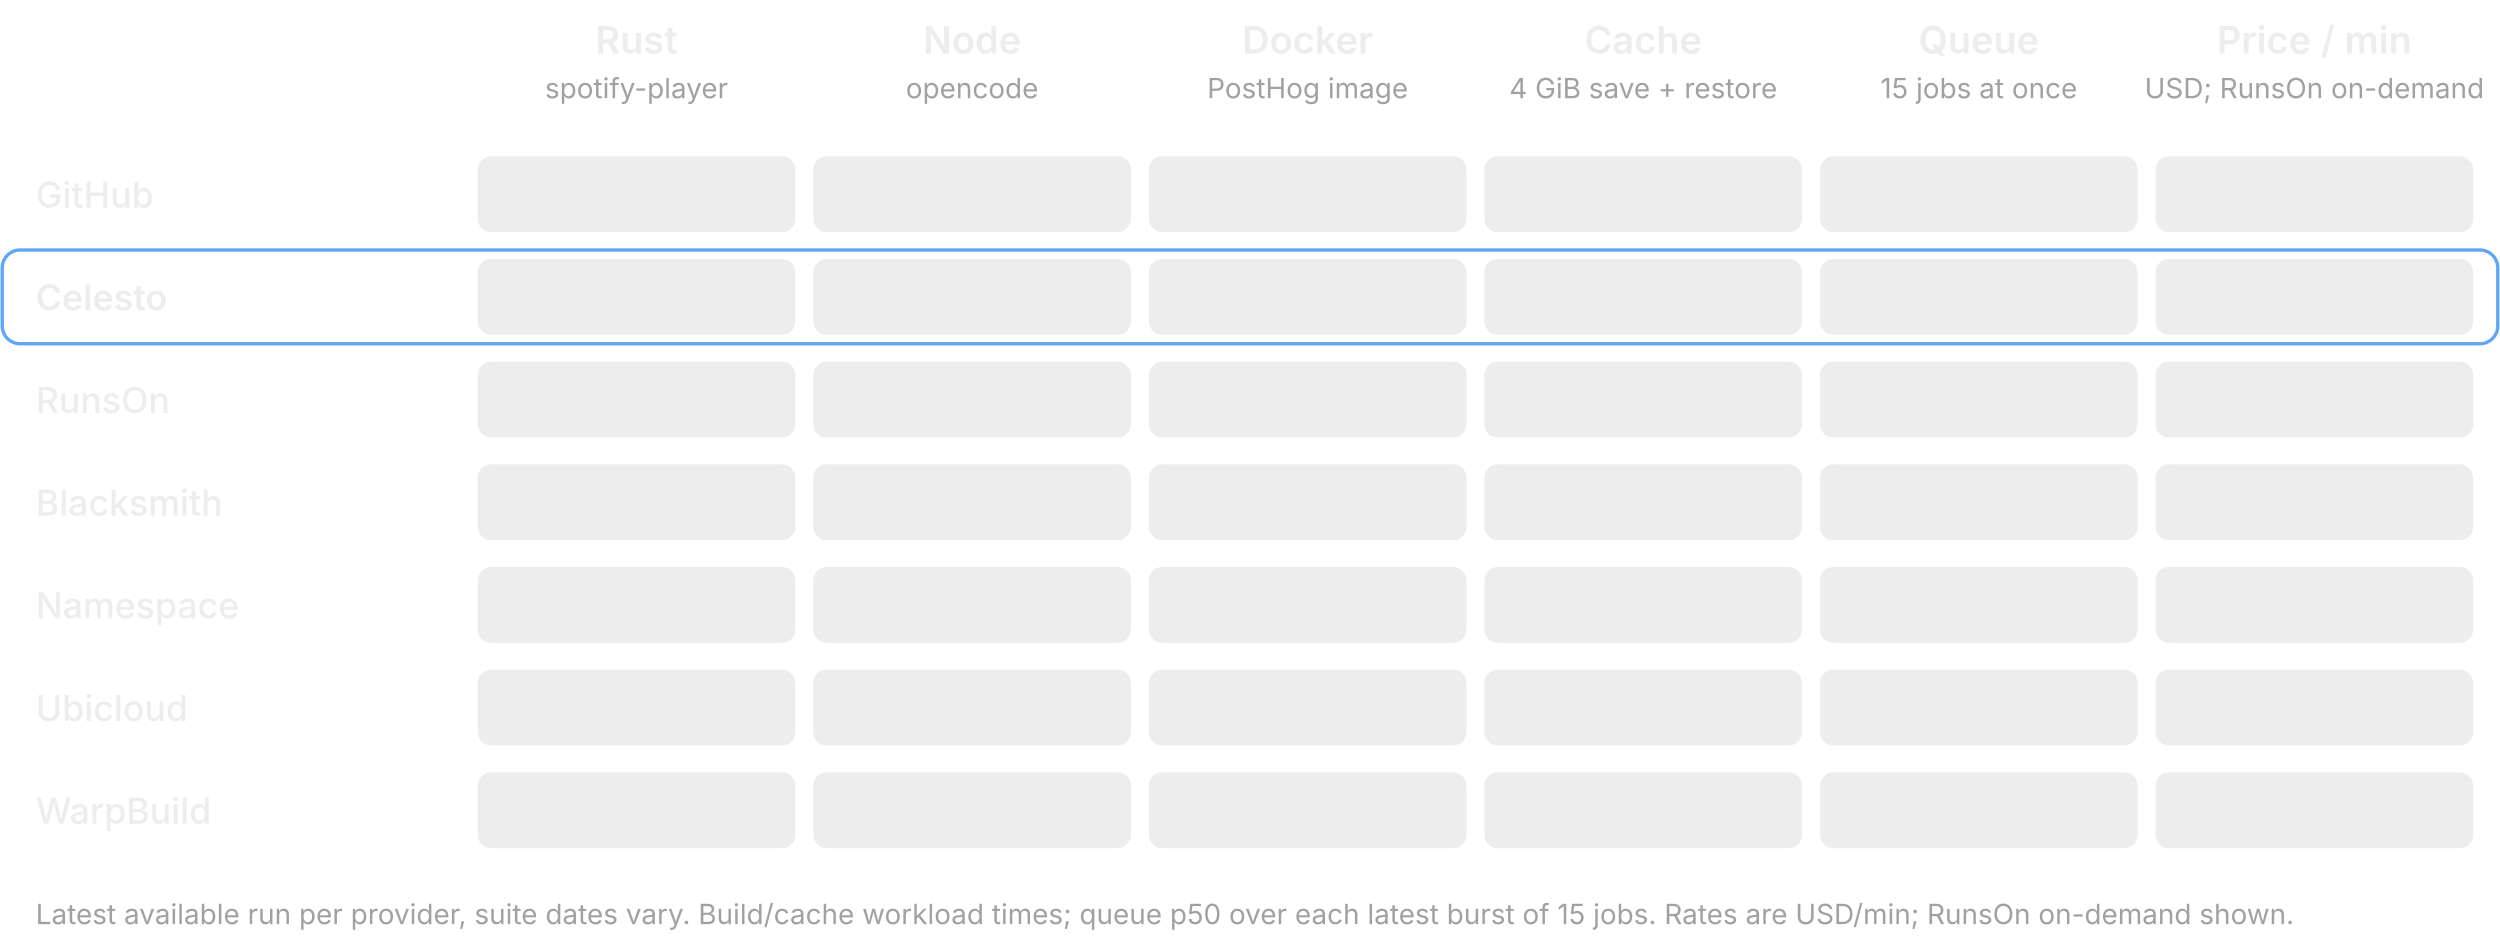
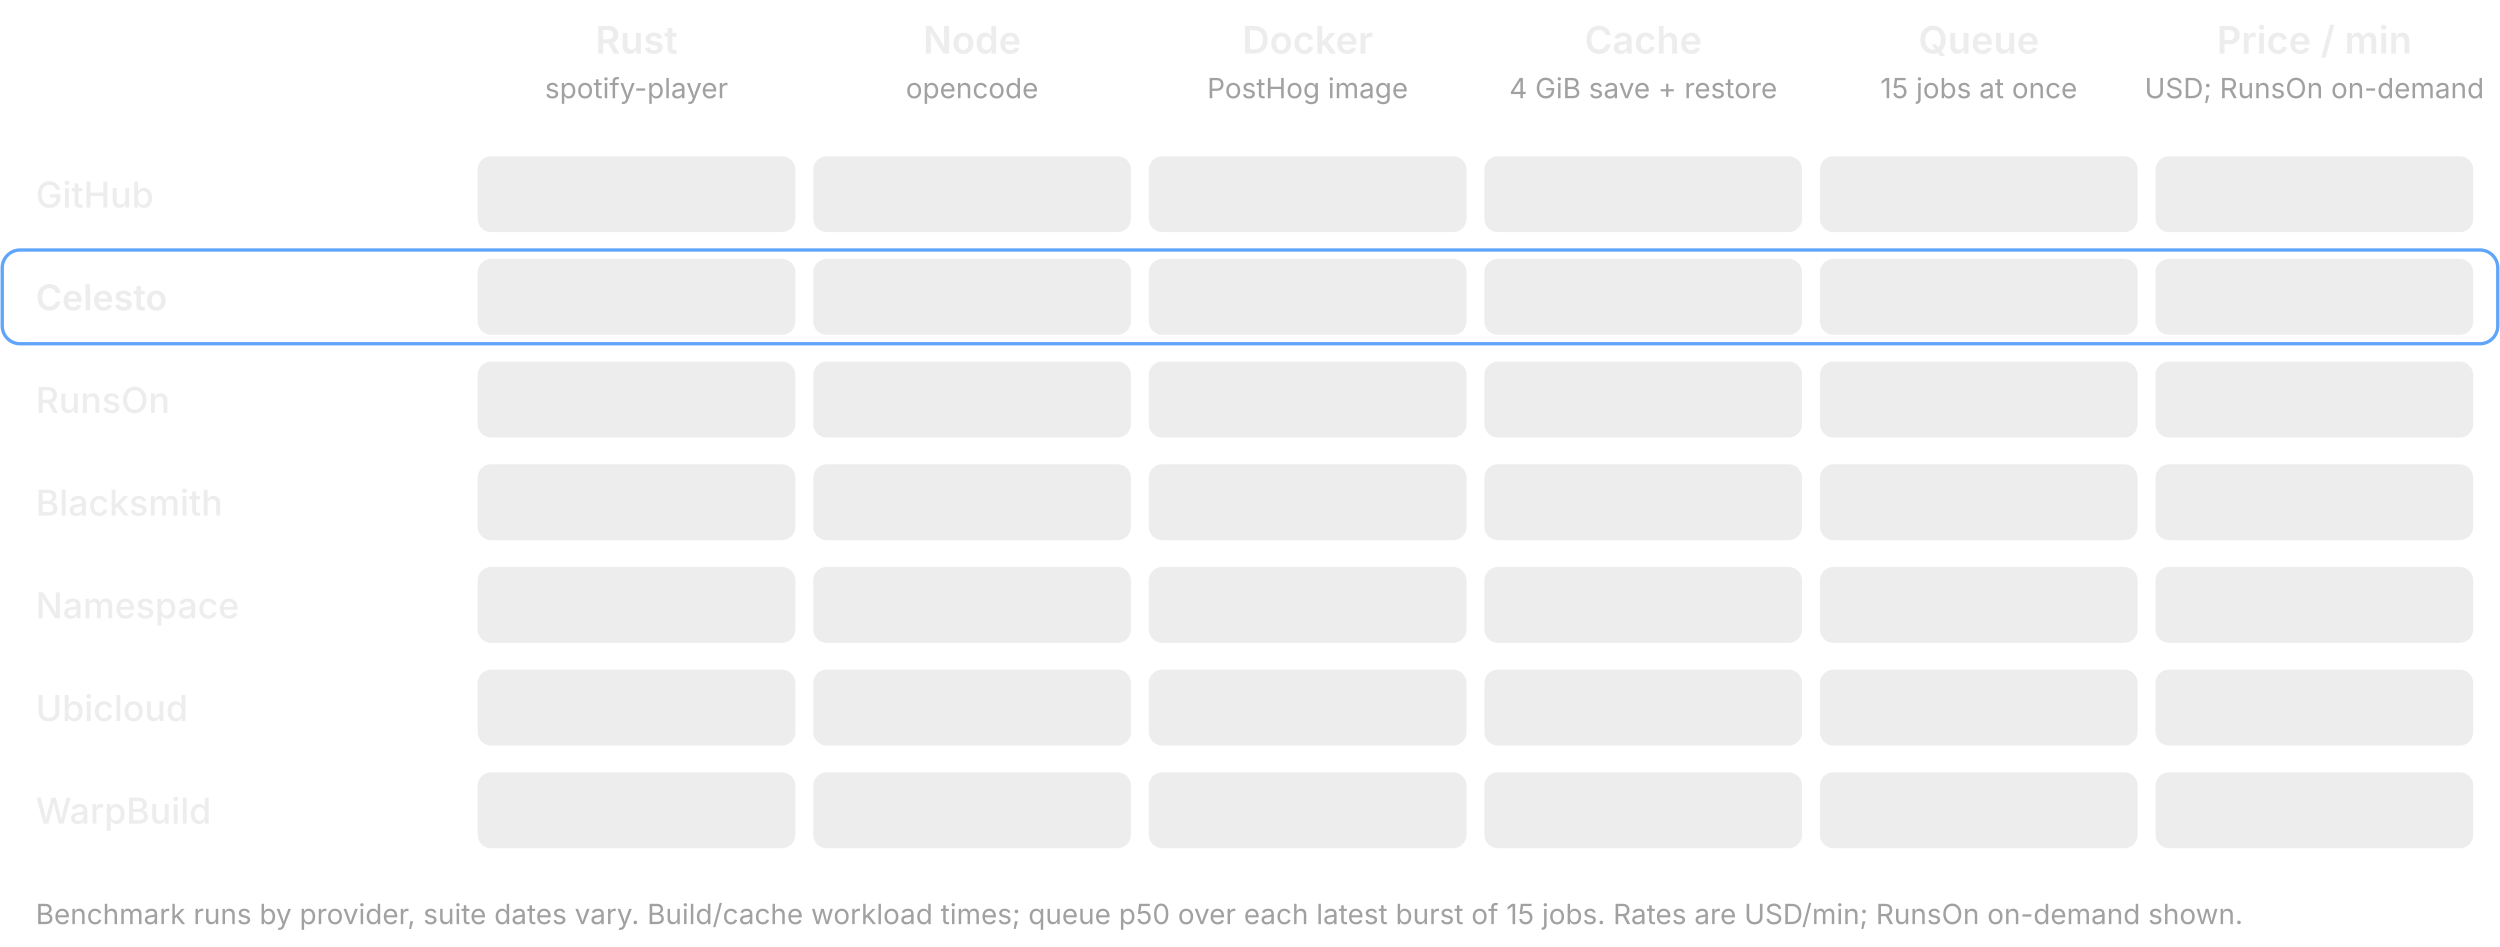
<svg xmlns="http://www.w3.org/2000/svg" viewBox="0 0 1120 424" font-family="Geist,Inter,-apple-system,BlinkMacSystemFont,Segoe UI,sans-serif">
  <style>.t{fill:#ededed}.m{fill:#a1a1a1}.n{fill:#8f8f8f;fill-opacity:.16}</style>
  <text x="285.167" y="24" text-anchor="middle" font-size="17" font-weight="600" class="t">Rust</text>
  <text x="285.167" y="44" text-anchor="middle" font-size="12.5" class="m">spotify-player</text>
  <text x="435.5" y="24" text-anchor="middle" font-size="17" font-weight="600" class="t">Node</text>
  <text x="435.5" y="44" text-anchor="middle" font-size="12.5" class="m">opencode</text>
  <text x="585.833" y="24" text-anchor="middle" font-size="17" font-weight="600" class="t">Docker</text>
  <text x="585.833" y="44" text-anchor="middle" font-size="12.5" class="m">PostHog image</text>
  <text x="736.167" y="24" text-anchor="middle" font-size="17" font-weight="600" class="t">Cache</text>
  <text x="736.167" y="44" text-anchor="middle" font-size="12.5" class="m">4 GiB save + restore</text>
  <text x="886.5" y="24" text-anchor="middle" font-size="17" font-weight="600" class="t">Queue</text>
  <text x="886.5" y="44" text-anchor="middle" font-size="12.5" class="m">15 jobs at once</text>
  <text x="1036.833" y="24" text-anchor="middle" font-size="17" font-weight="600" class="t">Price / min</text>
  <text x="1036.833" y="44" text-anchor="middle" font-size="12.5" class="m">USD; RunsOn on-demand</text>
  <text x="16" y="93" font-size="16" font-weight="500" class="t">GitHub</text>
  <rect x="214" y="70" width="142.333" height="34" rx="6" class="n" />
  <text x="285.167" y="93" text-anchor="middle" font-size="16" font-weight="400" font-family="Geist Mono,SFMono-Regular,Menlo,Consolas,monospace" class="t">3m 35s</text>
  <rect x="364.333" y="70" width="142.333" height="34" rx="6" class="n" />
  <text x="435.5" y="93" text-anchor="middle" font-size="16" font-weight="400" font-family="Geist Mono,SFMono-Regular,Menlo,Consolas,monospace" class="t">1m 38s</text>
  <rect x="514.667" y="70" width="142.333" height="34" rx="6" class="n" />
  <text x="585.833" y="93" text-anchor="middle" font-size="16" font-weight="400" font-family="Geist Mono,SFMono-Regular,Menlo,Consolas,monospace" class="t">12m 59s</text>
  <rect x="665" y="70" width="142.333" height="34" rx="6" class="n" />
  <text x="736.167" y="93" text-anchor="middle" font-size="16" font-weight="400" font-family="Geist Mono,SFMono-Regular,Menlo,Consolas,monospace" class="t">1m 20s</text>
  <rect x="815.333" y="70" width="142.333" height="34" rx="6" class="n" />
  <text x="886.5" y="93" text-anchor="middle" font-size="16" font-weight="400" font-family="Geist Mono,SFMono-Regular,Menlo,Consolas,monospace" class="t">3s</text>
  <rect x="965.667" y="70" width="142.333" height="34" rx="6" class="n" />
  <text x="1036.833" y="93" text-anchor="middle" font-size="13.5" font-weight="400" font-family="Geist Mono,SFMono-Regular,Menlo,Consolas,monospace" class="t">$0.0120</text>
  <rect x="1" y="112" width="1118" height="42" rx="8" fill="none" stroke="#60A5FA" stroke-width="1.5" />
  <text x="16" y="139" font-size="16" font-weight="600" class="t">Celesto</text>
  <rect x="214" y="116" width="142.333" height="34" rx="6" class="n" />
-   <text x="285.167" y="139" text-anchor="middle" font-size="16" font-weight="600" font-family="Geist Mono,SFMono-Regular,Menlo,Consolas,monospace" class="t">3m 28s</text>
+   <text x="285.167" y="139" text-anchor="middle" font-size="16" font-weight="600" font-family="Geist Mono,SFMono-Regular,Menlo,Consolas,monospace" class="t">3m 15s</text>
  <rect x="364.333" y="116" width="142.333" height="34" rx="6" class="n" />
-   <text x="435.5" y="139" text-anchor="middle" font-size="16" font-weight="600" font-family="Geist Mono,SFMono-Regular,Menlo,Consolas,monospace" class="t">1m 40s</text>
+   <text x="435.5" y="139" text-anchor="middle" font-size="16" font-weight="600" font-family="Geist Mono,SFMono-Regular,Menlo,Consolas,monospace" class="t">1m 19s</text>
  <rect x="514.667" y="116" width="142.333" height="34" rx="6" class="n" />
-   <text x="585.833" y="139" text-anchor="middle" font-size="16" font-weight="600" font-family="Geist Mono,SFMono-Regular,Menlo,Consolas,monospace" class="t">11m 10s</text>
+   <text x="585.833" y="139" text-anchor="middle" font-size="16" font-weight="600" font-family="Geist Mono,SFMono-Regular,Menlo,Consolas,monospace" class="t">11m 29s</text>
  <rect x="665" y="116" width="142.333" height="34" rx="6" class="n" />
-   <text x="736.167" y="139" text-anchor="middle" font-size="16" font-weight="600" font-family="Geist Mono,SFMono-Regular,Menlo,Consolas,monospace" class="t">47s</text>
+   <text x="736.167" y="139" text-anchor="middle" font-size="16" font-weight="600" font-family="Geist Mono,SFMono-Regular,Menlo,Consolas,monospace" class="t">42s</text>
  <rect x="815.333" y="116" width="142.333" height="34" rx="6" class="n" />
-   <text x="886.5" y="139" text-anchor="middle" font-size="16" font-weight="600" font-family="Geist Mono,SFMono-Regular,Menlo,Consolas,monospace" class="t">16s</text>
+   <text x="886.5" y="139" text-anchor="middle" font-size="16" font-weight="600" font-family="Geist Mono,SFMono-Regular,Menlo,Consolas,monospace" class="t">15s</text>
  <rect x="965.667" y="116" width="142.333" height="34" rx="6" class="n" />
  <text x="1036.833" y="139" text-anchor="middle" font-size="13.5" font-weight="600" font-family="Geist Mono,SFMono-Regular,Menlo,Consolas,monospace" class="t">$0.00133333</text>
  <text x="16" y="185" font-size="16" font-weight="500" class="t">RunsOn</text>
  <rect x="214" y="162" width="142.333" height="34" rx="6" class="n" />
  <text x="285.167" y="185" text-anchor="middle" font-size="16" font-weight="400" font-family="Geist Mono,SFMono-Regular,Menlo,Consolas,monospace" class="t">1m 48s</text>
  <rect x="364.333" y="162" width="142.333" height="34" rx="6" class="n" />
  <text x="435.5" y="185" text-anchor="middle" font-size="16" font-weight="400" font-family="Geist Mono,SFMono-Regular,Menlo,Consolas,monospace" class="t">1m 03s</text>
  <rect x="514.667" y="162" width="142.333" height="34" rx="6" class="n" />
  <text x="585.833" y="185" text-anchor="middle" font-size="16" font-weight="400" font-family="Geist Mono,SFMono-Regular,Menlo,Consolas,monospace" class="t">9m 00s</text>
  <rect x="665" y="162" width="142.333" height="34" rx="6" class="n" />
  <text x="736.167" y="185" text-anchor="middle" font-size="16" font-weight="400" font-family="Geist Mono,SFMono-Regular,Menlo,Consolas,monospace" class="t">33s</text>
  <rect x="815.333" y="162" width="142.333" height="34" rx="6" class="n" />
  <text x="886.5" y="185" text-anchor="middle" font-size="16" font-weight="400" font-family="Geist Mono,SFMono-Regular,Menlo,Consolas,monospace" class="t">17s</text>
  <rect x="965.667" y="162" width="142.333" height="34" rx="6" class="n" />
  <text x="1036.833" y="185" text-anchor="middle" font-size="13.5" font-weight="400" font-family="Geist Mono,SFMono-Regular,Menlo,Consolas,monospace" class="t">$0.0044</text>
  <text x="16" y="231" font-size="16" font-weight="500" class="t">Blacksmith</text>
  <rect x="214" y="208" width="142.333" height="34" rx="6" class="n" />
  <text x="285.167" y="231" text-anchor="middle" font-size="16" font-weight="400" font-family="Geist Mono,SFMono-Regular,Menlo,Consolas,monospace" class="t">2m 02s</text>
  <rect x="364.333" y="208" width="142.333" height="34" rx="6" class="n" />
  <text x="435.5" y="231" text-anchor="middle" font-size="16" font-weight="400" font-family="Geist Mono,SFMono-Regular,Menlo,Consolas,monospace" class="t">50s</text>
  <rect x="514.667" y="208" width="142.333" height="34" rx="6" class="n" />
  <text x="585.833" y="231" text-anchor="middle" font-size="16" font-weight="400" font-family="Geist Mono,SFMono-Regular,Menlo,Consolas,monospace" class="t">5m 52s</text>
  <rect x="665" y="208" width="142.333" height="34" rx="6" class="n" />
  <text x="736.167" y="231" text-anchor="middle" font-size="16" font-weight="400" font-family="Geist Mono,SFMono-Regular,Menlo,Consolas,monospace" class="t">17s</text>
  <rect x="815.333" y="208" width="142.333" height="34" rx="6" class="n" />
  <text x="886.5" y="231" text-anchor="middle" font-size="16" font-weight="400" font-family="Geist Mono,SFMono-Regular,Menlo,Consolas,monospace" class="t">11s</text>
  <rect x="965.667" y="208" width="142.333" height="34" rx="6" class="n" />
  <text x="1036.833" y="231" text-anchor="middle" font-size="13.5" font-weight="400" font-family="Geist Mono,SFMono-Regular,Menlo,Consolas,monospace" class="t">$0.0080</text>
  <text x="16" y="277" font-size="16" font-weight="500" class="t">Namespace</text>
  <rect x="214" y="254" width="142.333" height="34" rx="6" class="n" />
  <text x="285.167" y="277" text-anchor="middle" font-size="16" font-weight="400" font-family="Geist Mono,SFMono-Regular,Menlo,Consolas,monospace" class="t">1m 31s</text>
  <rect x="364.333" y="254" width="142.333" height="34" rx="6" class="n" />
  <text x="435.5" y="277" text-anchor="middle" font-size="16" font-weight="400" font-family="Geist Mono,SFMono-Regular,Menlo,Consolas,monospace" class="t">44s</text>
  <rect x="514.667" y="254" width="142.333" height="34" rx="6" class="n" />
  <text x="585.833" y="277" text-anchor="middle" font-size="16" font-weight="400" font-family="Geist Mono,SFMono-Regular,Menlo,Consolas,monospace" class="t">4m 38s</text>
  <rect x="665" y="254" width="142.333" height="34" rx="6" class="n" />
  <text x="736.167" y="277" text-anchor="middle" font-size="16" font-weight="400" font-family="Geist Mono,SFMono-Regular,Menlo,Consolas,monospace" class="t">47s</text>
  <rect x="815.333" y="254" width="142.333" height="34" rx="6" class="n" />
  <text x="886.5" y="277" text-anchor="middle" font-size="16" font-weight="400" font-family="Geist Mono,SFMono-Regular,Menlo,Consolas,monospace" class="t">9s</text>
  <rect x="965.667" y="254" width="142.333" height="34" rx="6" class="n" />
  <text x="1036.833" y="277" text-anchor="middle" font-size="13.5" font-weight="400" font-family="Geist Mono,SFMono-Regular,Menlo,Consolas,monospace" class="t">$0.0120*</text>
  <text x="16" y="323" font-size="16" font-weight="500" class="t">Ubicloud</text>
  <rect x="214" y="300" width="142.333" height="34" rx="6" class="n" />
  <text x="285.167" y="323" text-anchor="middle" font-size="16" font-weight="400" font-family="Geist Mono,SFMono-Regular,Menlo,Consolas,monospace" class="t">3m 04s</text>
  <rect x="364.333" y="300" width="142.333" height="34" rx="6" class="n" />
  <text x="435.5" y="323" text-anchor="middle" font-size="16" font-weight="400" font-family="Geist Mono,SFMono-Regular,Menlo,Consolas,monospace" class="t">1m 29s</text>
  <rect x="514.667" y="300" width="142.333" height="34" rx="6" class="n" />
  <text x="585.833" y="323" text-anchor="middle" font-size="16" font-weight="400" font-family="Geist Mono,SFMono-Regular,Menlo,Consolas,monospace" class="t">13m 11s</text>
  <rect x="665" y="300" width="142.333" height="34" rx="6" class="n" />
  <text x="736.167" y="323" text-anchor="middle" font-size="16" font-weight="400" font-family="Geist Mono,SFMono-Regular,Menlo,Consolas,monospace" class="t">1m 48s</text>
  <rect x="815.333" y="300" width="142.333" height="34" rx="6" class="n" />
  <text x="886.5" y="323" text-anchor="middle" font-size="16" font-weight="400" font-family="Geist Mono,SFMono-Regular,Menlo,Consolas,monospace" class="t">50s</text>
  <rect x="965.667" y="300" width="142.333" height="34" rx="6" class="n" />
  <text x="1036.833" y="323" text-anchor="middle" font-size="13.5" font-weight="400" font-family="Geist Mono,SFMono-Regular,Menlo,Consolas,monospace" class="t">$0.0025</text>
  <text x="16" y="369" font-size="16" font-weight="500" class="t">WarpBuild</text>
  <rect x="214" y="346" width="142.333" height="34" rx="6" class="n" />
  <text x="285.167" y="369" text-anchor="middle" font-size="16" font-weight="400" font-family="Geist Mono,SFMono-Regular,Menlo,Consolas,monospace" class="t">2m 35s</text>
  <rect x="364.333" y="346" width="142.333" height="34" rx="6" class="n" />
  <text x="435.5" y="369" text-anchor="middle" font-size="16" font-weight="400" font-family="Geist Mono,SFMono-Regular,Menlo,Consolas,monospace" class="t">1m 27s</text>
  <rect x="514.667" y="346" width="142.333" height="34" rx="6" class="n" />
  <text x="585.833" y="369" text-anchor="middle" font-size="16" font-weight="400" font-family="Geist Mono,SFMono-Regular,Menlo,Consolas,monospace" class="t">7m 26s</text>
  <rect x="665" y="346" width="142.333" height="34" rx="6" class="n" />
  <text x="736.167" y="369" text-anchor="middle" font-size="16" font-weight="400" font-family="Geist Mono,SFMono-Regular,Menlo,Consolas,monospace" class="t">32s</text>
  <rect x="815.333" y="346" width="142.333" height="34" rx="6" class="n" />
  <text x="886.5" y="369" text-anchor="middle" font-size="16" font-weight="400" font-family="Geist Mono,SFMono-Regular,Menlo,Consolas,monospace" class="t">10s</text>
  <rect x="965.667" y="346" width="142.333" height="34" rx="6" class="n" />
  <text x="1036.833" y="369" text-anchor="middle" font-size="13.5" font-weight="400" font-family="Geist Mono,SFMono-Regular,Menlo,Consolas,monospace" class="t">$0.0080</text>
-   <text x="16" y="414" font-size="12.5" class="m">Latest available run per provider, suite dates vary. Build/cache workload times; queue p50 over each latest burst of 15 jobs. Rates are USD/min; RunsOn on-demand shown.</text>
+   <text x="16" y="414" font-size="12.5" class="m">Benchmark runs by provider, suite dates vary. Build/cache workload times; queue p50 over each latest burst of 15 jobs. Rates are USD/min; RunsOn on-demand shown.</text>
</svg>
